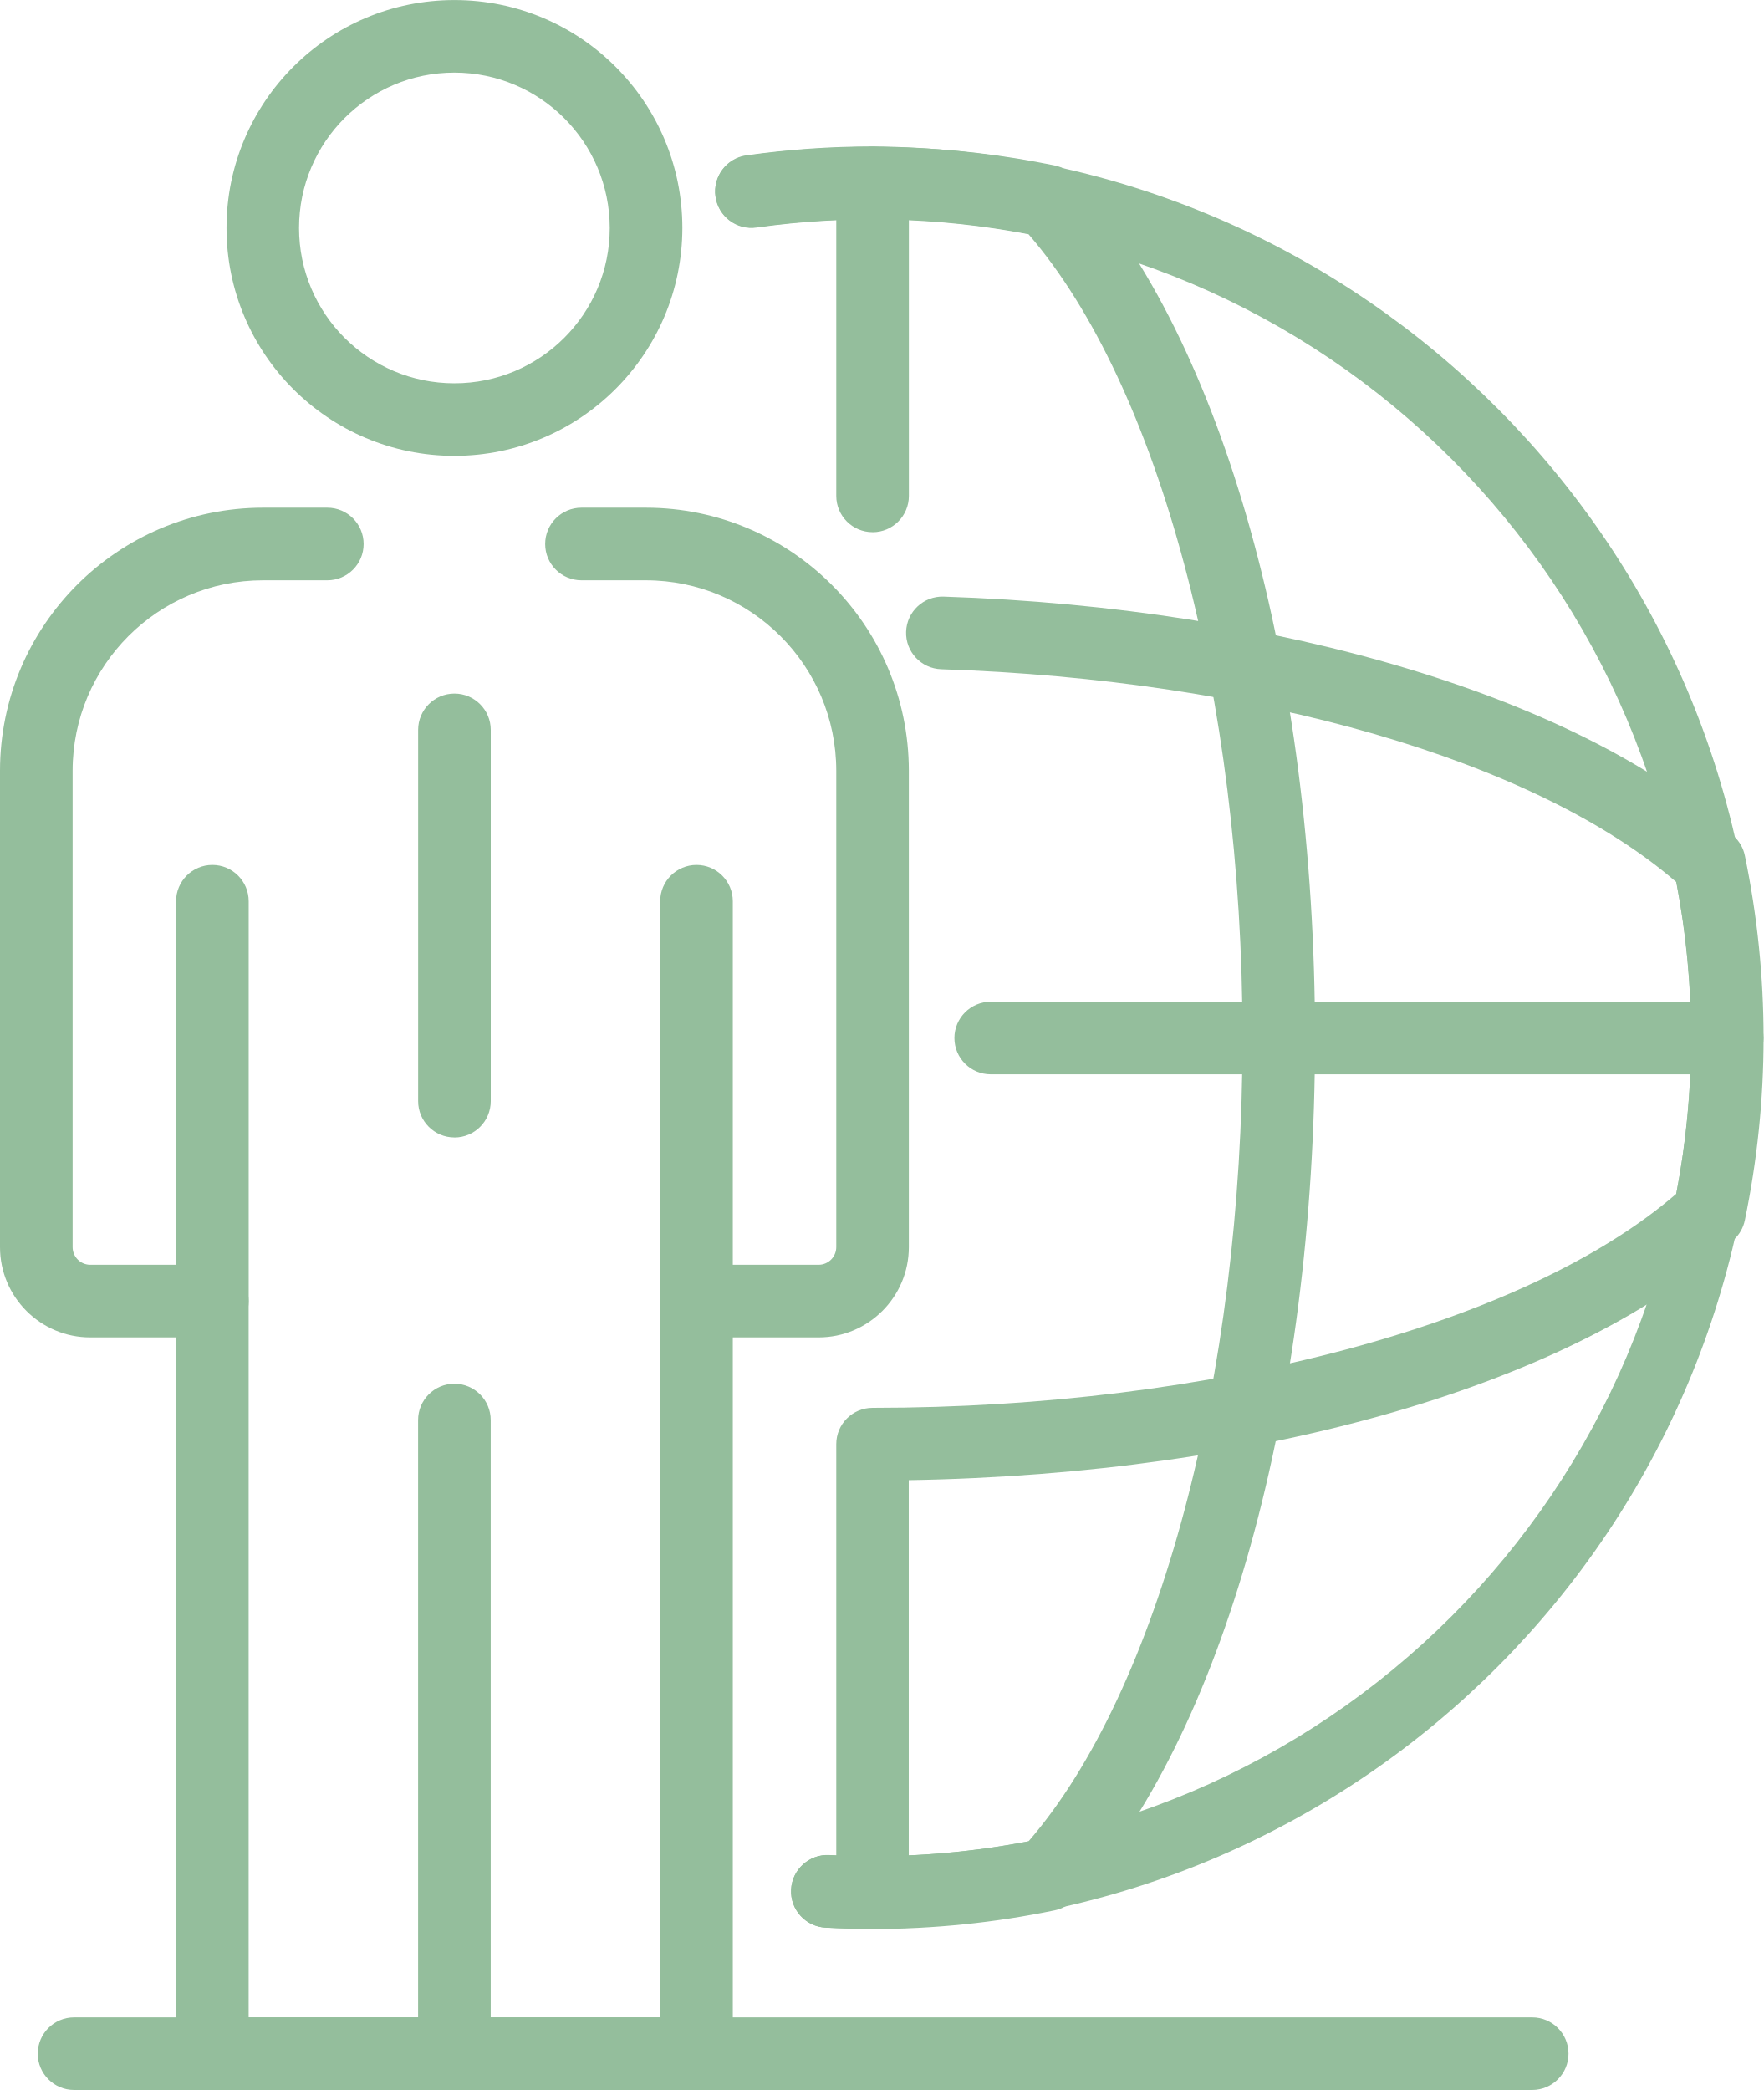
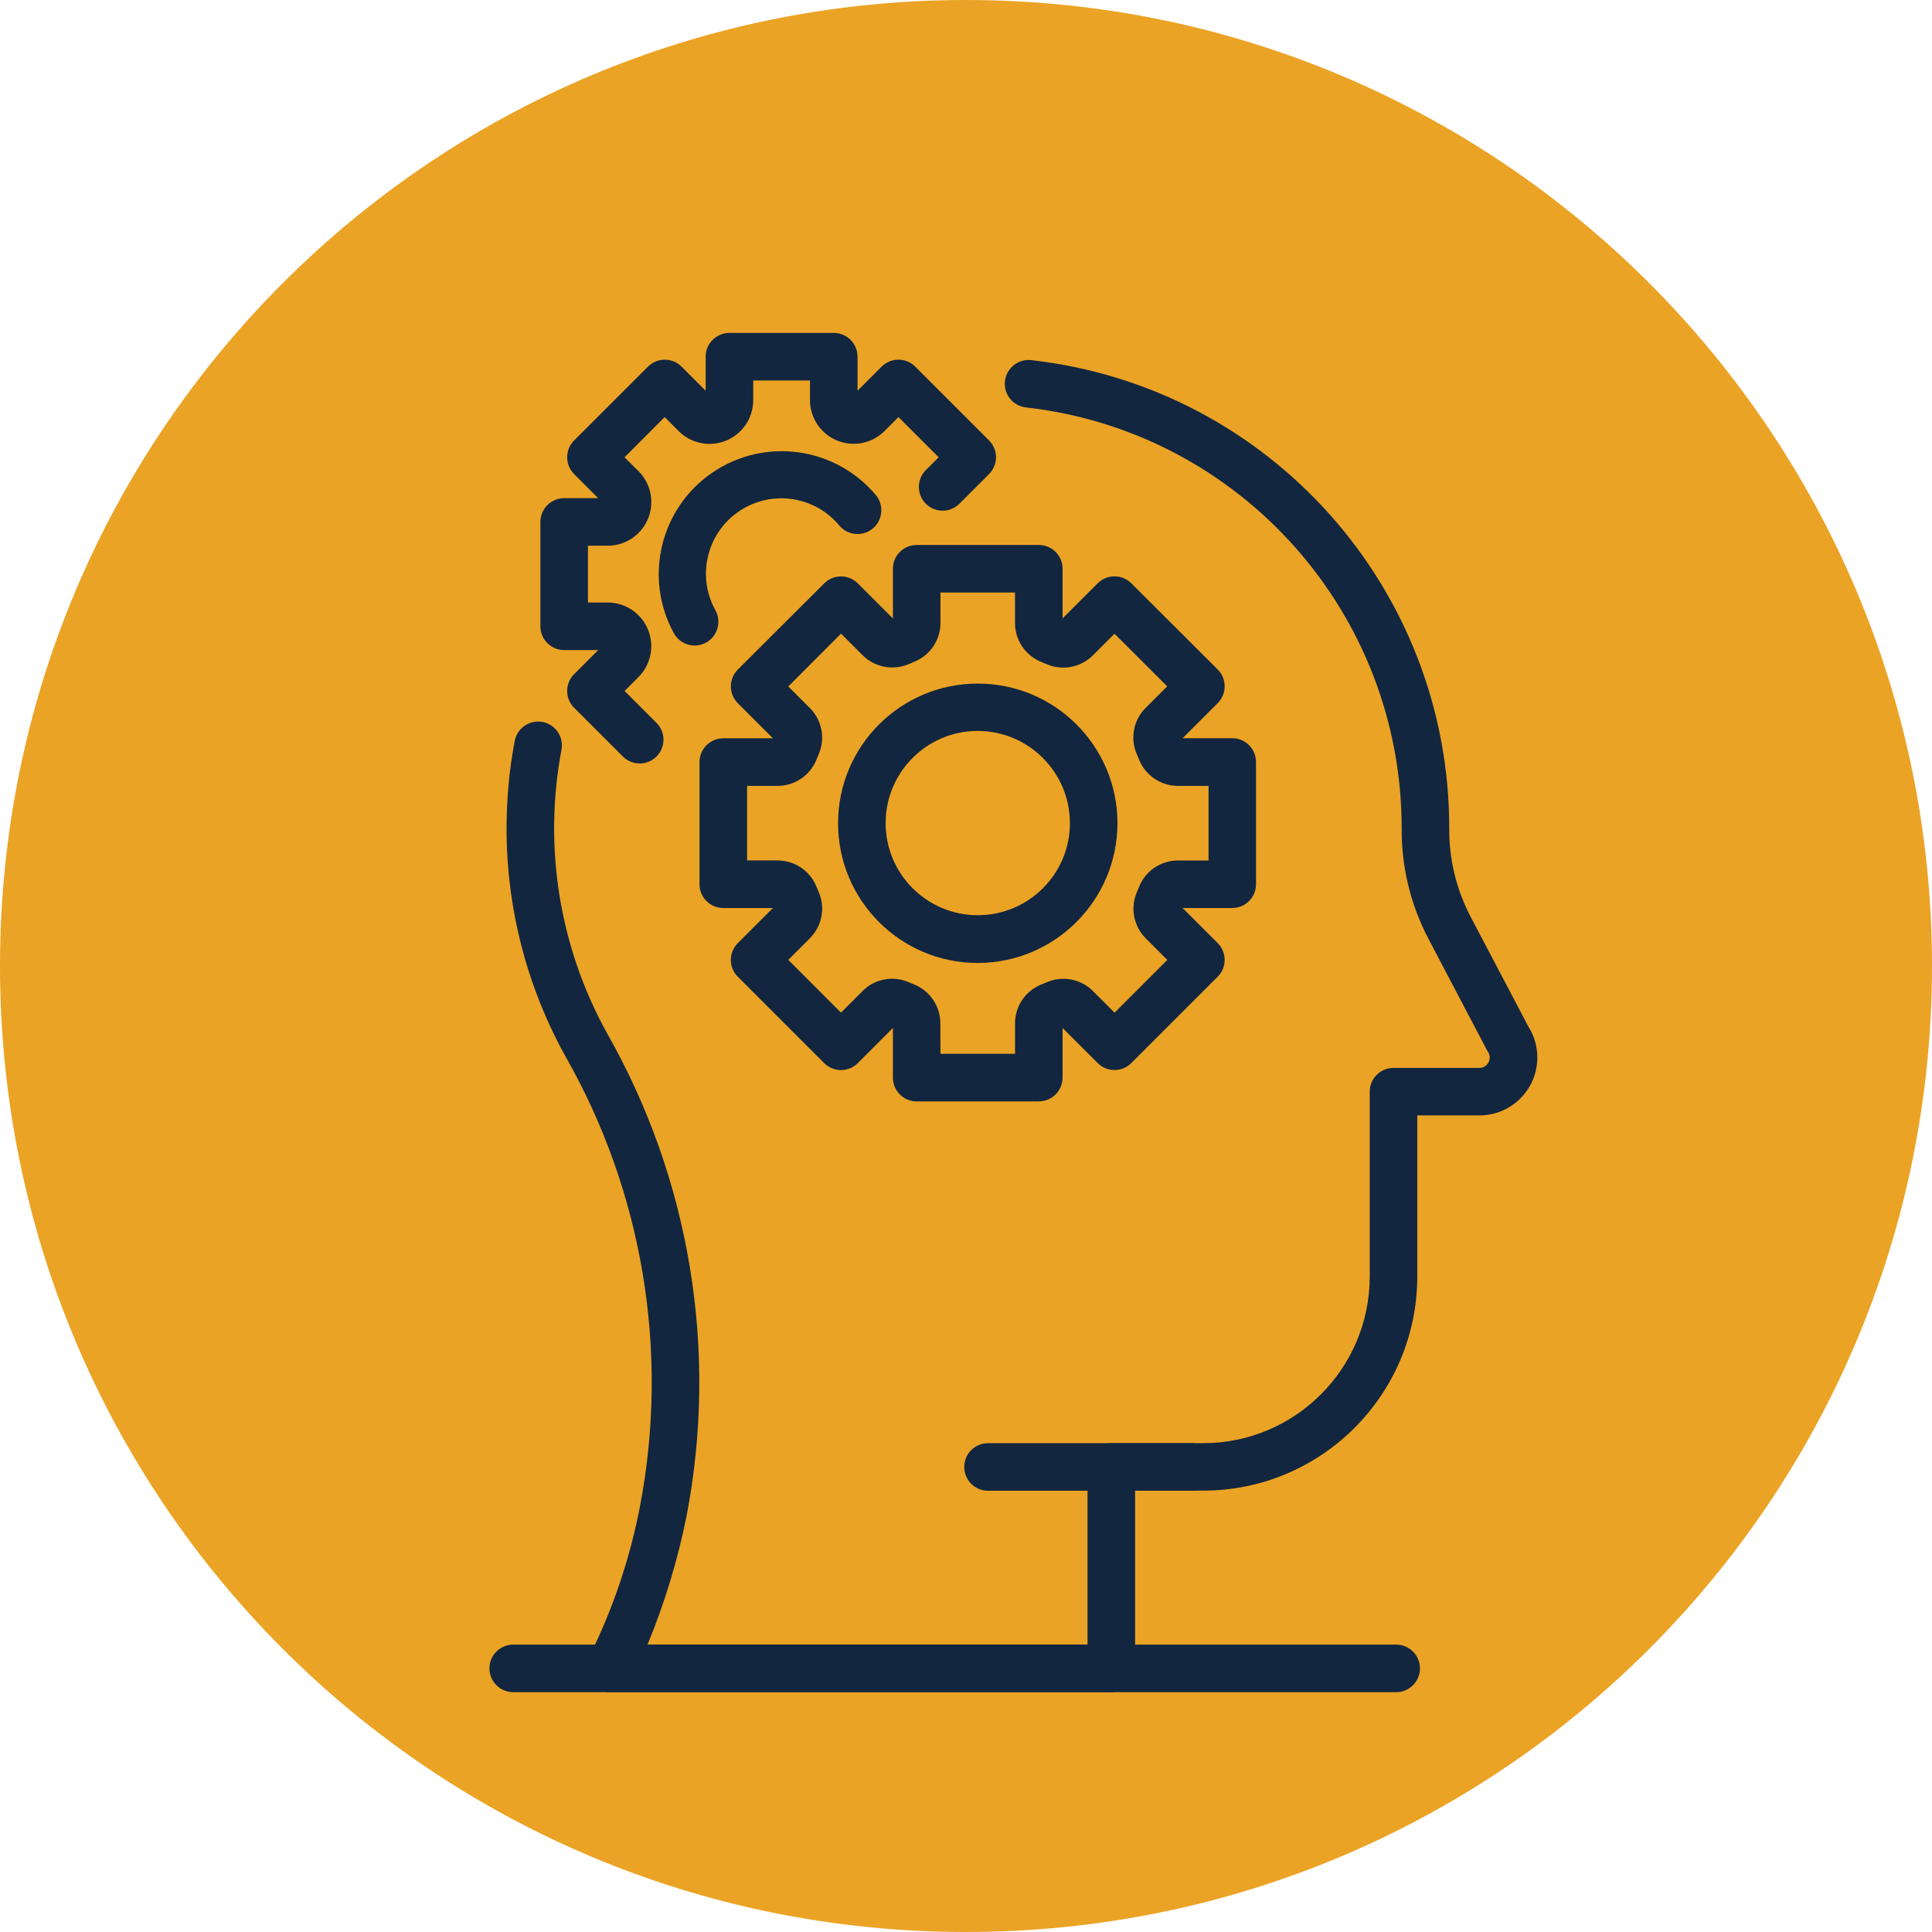
- <svg xmlns="http://www.w3.org/2000/svg" id="Grupo_877497" data-name="Grupo 877497" width="41.291" height="48.931" viewBox="0 0 41.291 48.931">
+ <svg xmlns="http://www.w3.org/2000/svg" width="65" height="65" viewBox="0 0 65 65">
  <defs>
    <clipPath id="clip-path">
-       <rect id="Rectángulo_291071" data-name="Rectángulo 291071" width="41.291" height="48.93" fill="#94be9c" />
+       <rect id="Rectángulo_291067" data-name="Rectángulo 291067" width="35.254" height="45.73" fill="#12263f" />
    </clipPath>
  </defs>
-   <g id="Grupo_870282" data-name="Grupo 870282" transform="translate(0 0)" clip-path="url(#clip-path)">
-     <path id="Trazado_255156" data-name="Trazado 255156" d="M16.306,47.688H4.971a.85.85,0,0,1-.85-.85V30.068H2.113A2.114,2.114,0,0,1,0,27.955V16.8a6.163,6.163,0,0,1,6.156-6.157H7.663a.85.85,0,1,1,0,1.7H6.156A4.461,4.461,0,0,0,1.7,16.8V27.955a.414.414,0,0,0,.413.413H4.971a.85.85,0,0,1,.85.85v16.77h9.635V29.218a.85.85,0,0,1,.85-.85h2.859a.414.414,0,0,0,.413-.413V16.8a4.461,4.461,0,0,0-4.457-4.457H13.613a.85.85,0,1,1,0-1.7h1.508A6.163,6.163,0,0,1,21.277,16.8V27.955a2.115,2.115,0,0,1-2.113,2.113H17.156v16.77a.85.85,0,0,1-.85.85" transform="translate(0 1.243)" fill="#94be9c" />
-     <path id="Trazado_255157" data-name="Trazado 255157" d="M9.615,45.544a.85.85,0,0,1-.85-.85V29.859a.85.85,0,1,1,1.7,0V44.694a.85.85,0,0,1-.85.85" transform="translate(1.023 3.387)" fill="#94be9c" />
-     <path id="Trazado_255158" data-name="Trazado 255158" d="M4.541,29.193a.85.85,0,0,1-.85-.85V18.983a.85.85,0,0,1,1.7,0v9.361a.85.85,0,0,1-.85.85" transform="translate(0.431 2.117)" fill="#94be9c" />
-     <path id="Trazado_255159" data-name="Trazado 255159" d="M14.69,29.193a.85.85,0,0,1-.85-.85V18.983a.85.85,0,0,1,1.7,0v9.361a.85.85,0,0,1-.85.85" transform="translate(1.616 2.117)" fill="#94be9c" />
-     <path id="Trazado_255160" data-name="Trazado 255160" d="M10.084,10.673a5.336,5.336,0,1,1,5.337-5.336,5.343,5.343,0,0,1-5.337,5.336m0-8.973a3.637,3.637,0,1,0,3.637,3.637A3.641,3.641,0,0,0,10.084,1.7" transform="translate(0.554 0)" fill="#94be9c" />
-     <path id="Trazado_255161" data-name="Trazado 255161" d="M18.677,44.8c-.37,0-.736-.01-1.1-.029a.85.85,0,0,1,.088-1.7q.5.027,1.013.027a19.164,19.164,0,0,0,0-38.328,19.383,19.383,0,0,0-2.715.191.85.85,0,0,1-.24-1.683,21.131,21.131,0,0,1,2.955-.208,20.864,20.864,0,0,1,0,41.727" transform="translate(1.75 0.359)" fill="#94be9c" />
-     <path id="Trazado_255162" data-name="Trazado 255162" d="M18.677,44.8c-.37,0-.736-.01-1.1-.029a.85.85,0,0,1,.088-1.7,19.4,19.4,0,0,0,4.665-.323c3.05-3.524,5.009-10.859,5.009-18.815S25.379,8.65,22.329,5.124a19.405,19.405,0,0,0-6.367-.156.85.85,0,0,1-.24-1.683,21.113,21.113,0,0,1,7.225.23.86.86,0,0,1,.453.258c3.476,3.795,5.636,11.522,5.636,20.166S26.878,40.312,23.4,44.106a.86.86,0,0,1-.453.258,21.036,21.036,0,0,1-4.27.439" transform="translate(1.75 0.36)" fill="#94be9c" />
-     <path id="Trazado_255163" data-name="Trazado 255163" d="M18.381,43.7a.85.85,0,0,1-.85-.85V32.35a.85.85,0,0,1,.85-.85c7.956,0,15.289-1.96,18.815-5.01a19.311,19.311,0,0,0,0-7.3c-3.281-2.839-9.832-4.742-17.208-4.982a.85.85,0,0,1,.056-1.7c7.92.258,15.01,2.408,18.5,5.609a.838.838,0,0,1,.258.452,21,21,0,0,1,0,8.541.841.841,0,0,1-.258.453c-3.67,3.364-11.018,5.493-19.316,5.63v9.661a.85.85,0,0,1-.85.85" transform="translate(2.047 1.46)" fill="#94be9c" />
-     <path id="Trazado_255164" data-name="Trazado 255164" d="M18.381,12.1a.85.85,0,0,1-.85-.85V3.926a.85.85,0,0,1,1.7,0v7.325a.85.85,0,0,1-.85.85" transform="translate(2.047 0.359)" fill="#94be9c" />
-     <path id="Trazado_255165" data-name="Trazado 255165" d="M38.1,22.7H20.858a.85.85,0,0,1,0-1.7H38.1a.85.85,0,0,1,0,1.7" transform="translate(2.336 2.452)" fill="#94be9c" />
-     <path id="Trazado_255166" data-name="Trazado 255166" d="M9.616,24.932a.85.85,0,0,1-.85-.85V15.39a.85.85,0,0,1,1.7,0v8.693a.85.85,0,0,1-.85.85" transform="translate(1.023 1.698)" fill="#94be9c" />
-     <path id="Trazado_255167" data-name="Trazado 255167" d="M35.779,43.993H1.642a.85.85,0,1,1,0-1.7H35.779a.85.85,0,1,1,0,1.7" transform="translate(0.092 4.938)" fill="#94be9c" />
+   <g id="Grupo_1072216" data-name="Grupo 1072216" transform="translate(-265 -6967)">
+     <circle id="Elipse_4749" data-name="Elipse 4749" cx="32.5" cy="32.5" r="32.5" transform="translate(265 6967)" fill="#eba325" />
+     <g id="Grupo_877496" data-name="Grupo 877496" transform="translate(281.467 6978.2)">
+       <g id="Grupo_870273" data-name="Grupo 870273" transform="translate(0 0)" clip-path="url(#clip-path)">
+         <path id="Trazado_255097" data-name="Trazado 255097" d="M20.894,45.686H4.026a.8.8,0,0,1-.708-1.172,19.7,19.7,0,0,0,1.722-5.1A22.184,22.184,0,0,0,2.506,24.253a15.812,15.812,0,0,1-1.933-8.51,15.4,15.4,0,0,1,.25-2.062.8.8,0,0,1,1.572.3,14.25,14.25,0,0,0,1.513,9.5,23.784,23.784,0,0,1,2.7,16.256,23.331,23.331,0,0,1-1.318,4.349H20.094V38.109a.8.8,0,0,1,.8-.8h3.094a5.607,5.607,0,0,0,5.6-5.6V25.484a.8.8,0,0,1,.8-.8h2.89a.348.348,0,0,0,.29-.539c-.015-.022-.027-.044-.04-.067l-1.974-3.756a7.885,7.885,0,0,1-.892-3.668A14.243,14.243,0,0,0,18.022,2.462.8.8,0,0,1,18.2.871,15.837,15.837,0,0,1,32.263,16.629a6.307,6.307,0,0,0,.708,2.948L34.929,23.3a1.947,1.947,0,0,1-1.651,2.982h-2.09v5.424a7.209,7.209,0,0,1-7.2,7.2H21.694v5.977a.8.8,0,0,1-.8.8" transform="translate(0.028 0.045)" fill="#12263f" />
+         <path id="Trazado_255098" data-name="Trazado 255098" d="M22.821,37.129H15.994a.8.8,0,1,1,0-1.6h6.827a.8.8,0,1,1,0,1.6" transform="translate(0.78 1.825)" fill="#12263f" />
+         <path id="Trazado_255099" data-name="Trazado 255099" d="M18.137,25.507H14.029a.8.8,0,0,1-.8-.8v-1.67l-1.181,1.181a.8.8,0,0,1-1.131,0L8.011,21.312a.8.8,0,0,1,0-1.131L9.192,19H7.522a.8.8,0,0,1-.8-.8v-4.11a.8.8,0,0,1,.8-.8h1.67l-1.181-1.18a.8.8,0,0,1,0-1.132l2.906-2.9a.8.8,0,0,1,1.131,0l1.181,1.181V7.586a.8.8,0,0,1,.8-.8h4.109a.8.8,0,0,1,.8.8V9.255l1.181-1.18a.8.8,0,0,1,1.131,0l2.906,2.9a.8.8,0,0,1,0,1.132l-1.181,1.18h1.67a.8.8,0,0,1,.8.8V18.2a.8.8,0,0,1-.8.8h-1.67l1.181,1.18a.8.8,0,0,1,0,1.131l-2.906,2.906a.8.8,0,0,1-1.131,0l-1.181-1.18v1.668a.8.8,0,0,1-.8.8m-3.309-1.6h2.509V22.889a1.41,1.41,0,0,1,.887-1.318L18.4,21.5a1.406,1.406,0,0,1,1.566.3l.721.721,1.774-1.775-.72-.72a1.409,1.409,0,0,1-.3-1.569c.024-.056.048-.112.07-.169a1.411,1.411,0,0,1,1.318-.887h1.019v-2.51H22.825A1.408,1.408,0,0,1,21.508,14c-.023-.057-.047-.114-.071-.169a1.409,1.409,0,0,1,.3-1.569l.72-.72L20.684,9.772l-.721.721a1.409,1.409,0,0,1-1.569.3c-.057-.025-.114-.049-.17-.071A1.41,1.41,0,0,1,17.337,9.4V8.386H14.829V9.4a1.41,1.41,0,0,1-.887,1.318l-.17.071a1.41,1.41,0,0,1-1.568-.3l-.721-.721L9.709,11.546l.72.72a1.407,1.407,0,0,1,.3,1.569c-.024.056-.047.112-.07.169a1.41,1.41,0,0,1-1.318.887H8.323V17.4H9.341a1.41,1.41,0,0,1,1.318.887c.023.057.046.114.07.168a1.409,1.409,0,0,1-.3,1.57l-.72.72,1.774,1.775L12.2,21.8a1.406,1.406,0,0,1,1.57-.3c.054.023.11.047.167.069a1.412,1.412,0,0,1,.888,1.319Z" transform="translate(0.345 0.349)" fill="#12263f" />
+         <path id="Trazado_255100" data-name="Trazado 255100" d="M15.856,20.622a4.7,4.7,0,1,1,4.7-4.7,4.709,4.709,0,0,1-4.7,4.7m0-7.807a3.1,3.1,0,1,0,3.1,3.1,3.107,3.107,0,0,0-3.1-3.1" transform="translate(0.573 0.576)" fill="#12263f" />
+         <path id="Trazado_255101" data-name="Trazado 255101" d="M4.97,14.485a.8.8,0,0,1-.566-.234L2.765,12.612a.8.8,0,0,1,0-1.131l.81-.81H2.43a.8.8,0,0,1-.8-.8V6.36a.8.8,0,0,1,.8-.8H3.575l-.81-.81a.8.8,0,0,1,0-1.132L5.249,1.135a.8.8,0,0,1,1.131,0l.81.81V.8a.8.8,0,0,1,.8-.8H11.5a.8.8,0,0,1,.8.8V1.945l.81-.81a.8.8,0,0,1,1.132,0l2.482,2.482a.8.8,0,0,1,0,1.132L15.714,5.761A.8.8,0,0,1,14.583,4.63l.446-.446L13.676,2.832l-.489.49A1.47,1.47,0,0,1,10.7,2.292V1.6H8.79v.692A1.47,1.47,0,0,1,6.3,3.322l-.489-.49L4.462,4.184l.49.489A1.469,1.469,0,0,1,3.922,7.16H3.23V9.071h.692a1.469,1.469,0,0,1,1.029,2.486l-.489.489L5.536,13.12a.8.8,0,0,1-.566,1.366" transform="translate(0.084 0)" fill="#12263f" />
+         <path id="Trazado_255102" data-name="Trazado 255102" d="M6.626,10.324a.8.8,0,0,1-.7-.415,4.137,4.137,0,0,1,6.792-4.653.8.8,0,1,1-1.224,1.031A2.536,2.536,0,0,0,7.326,9.139a.8.8,0,0,1-.318,1.086.79.79,0,0,1-.383.1" transform="translate(0.278 0.195)" fill="#12263f" />
+         <path id="Trazado_255103" data-name="Trazado 255103" d="M30.506,43.575H.8a.8.8,0,0,1,0-1.6H30.506a.8.8,0,0,1,0,1.6" transform="translate(0 2.156)" fill="#12263f" />
+       </g>
+     </g>
  </g>
</svg>
